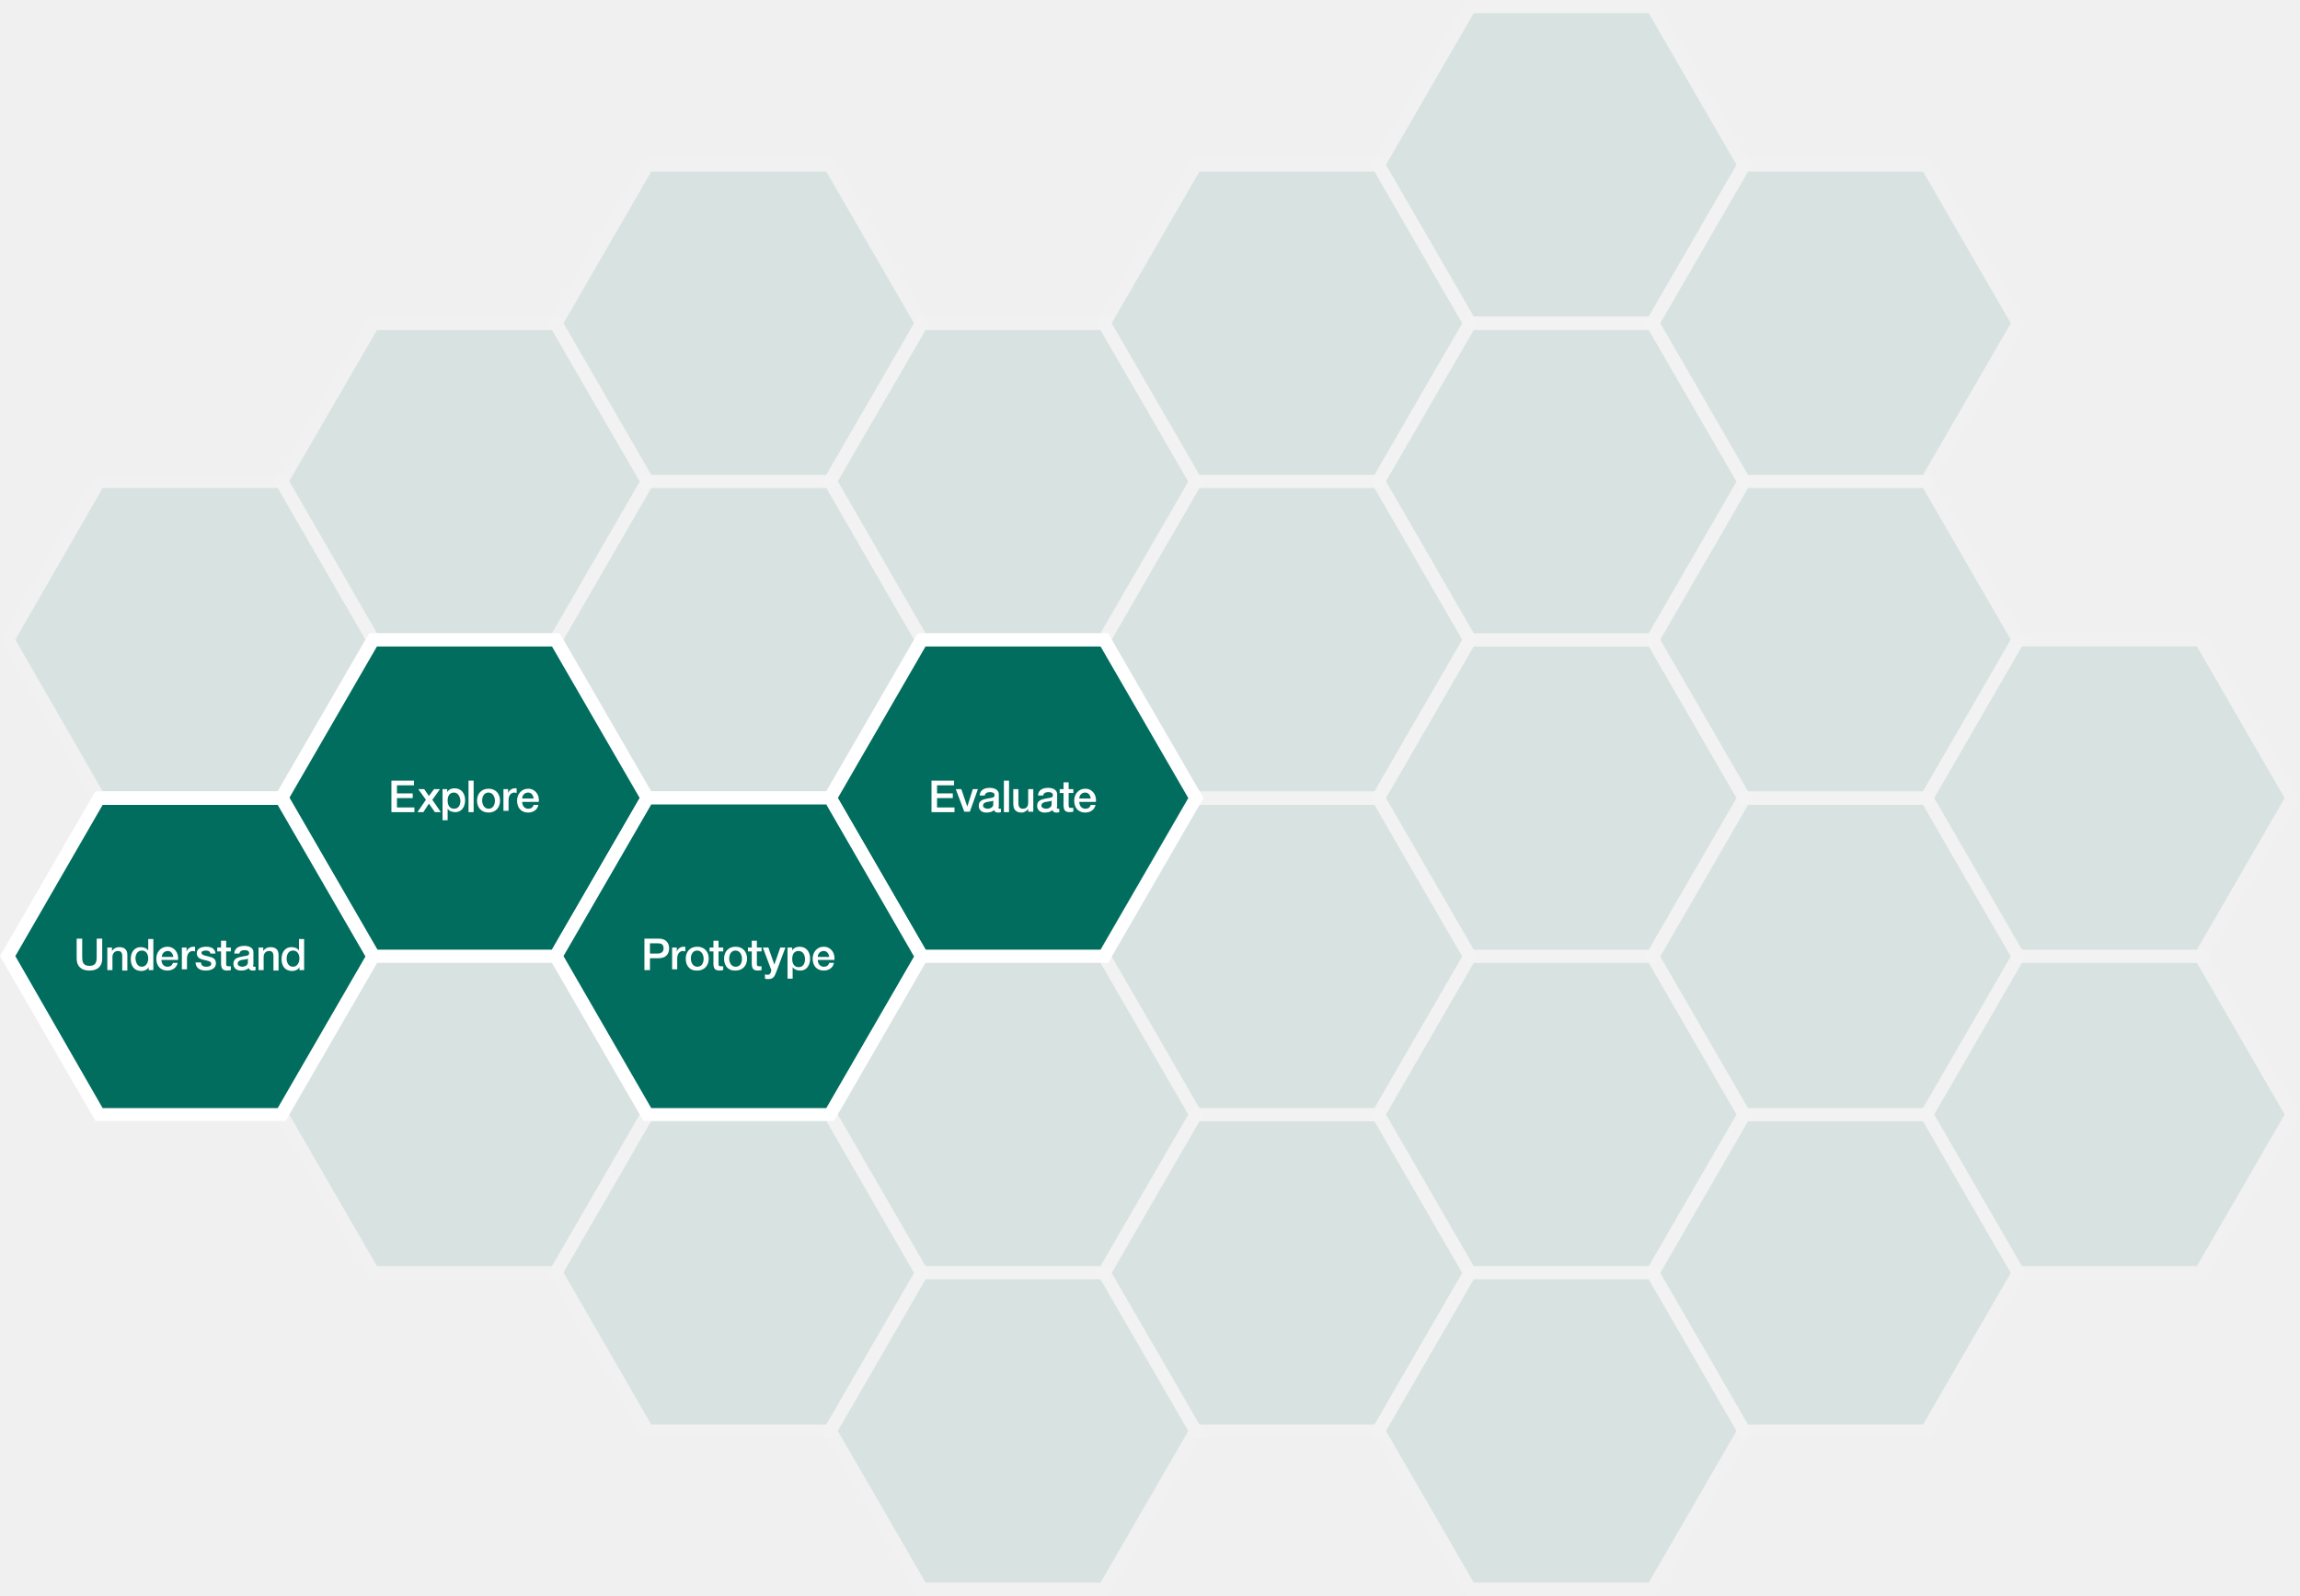
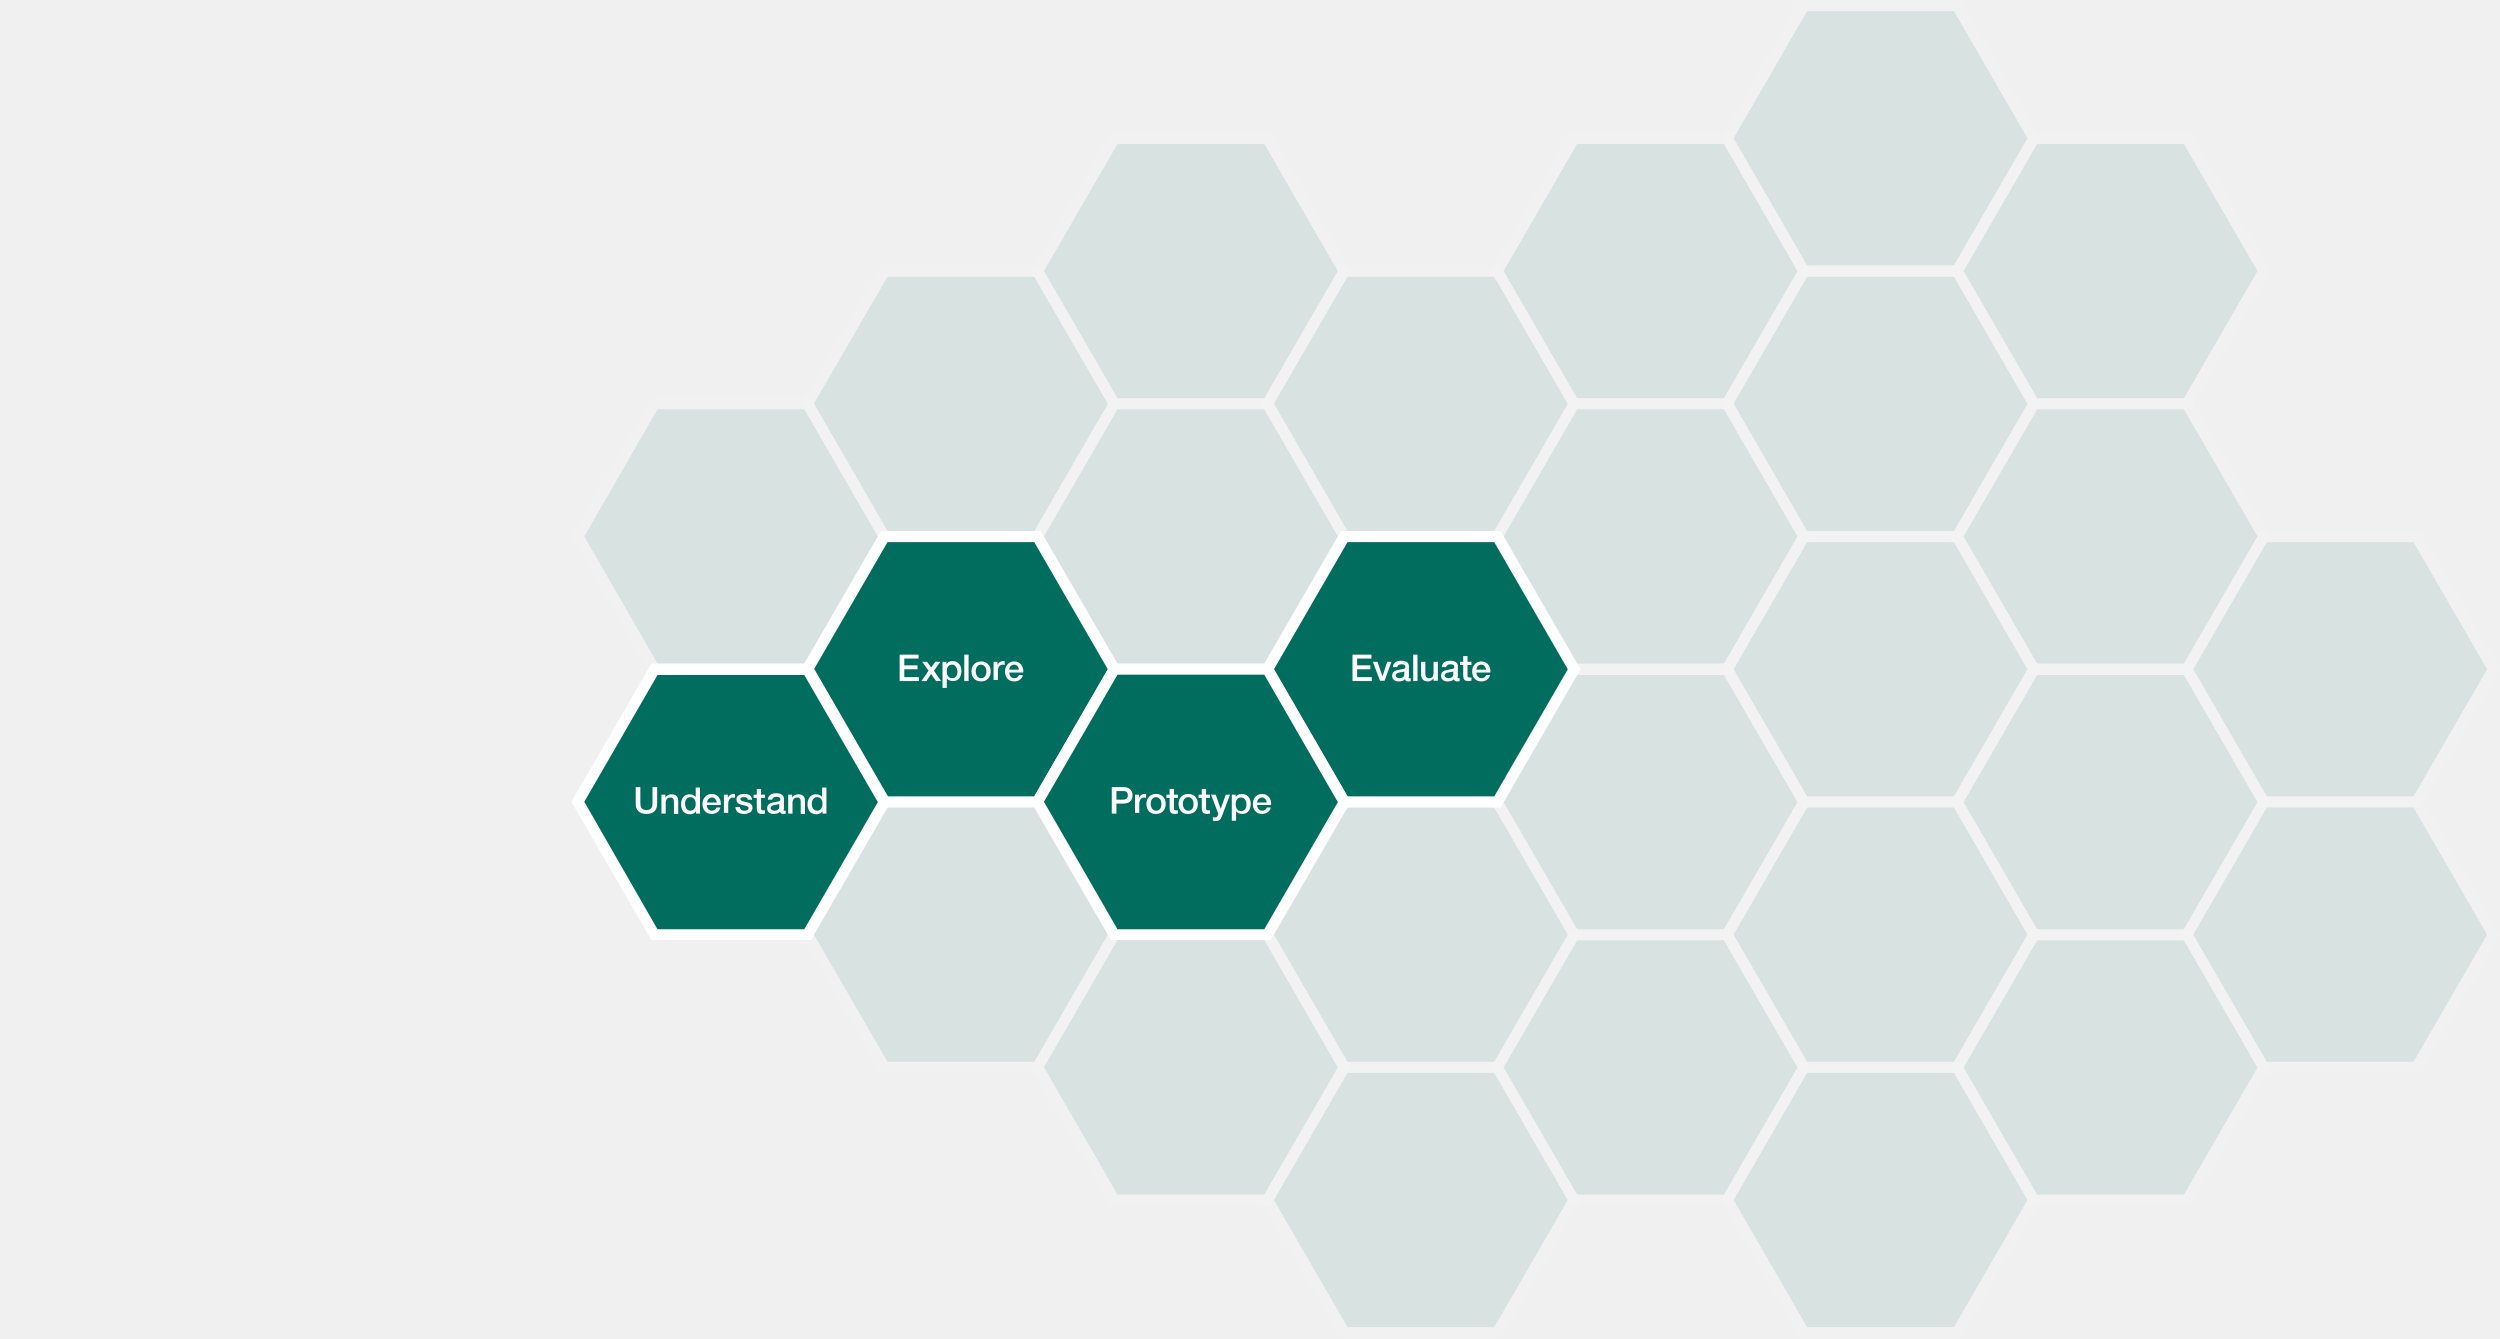
- <svg xmlns="http://www.w3.org/2000/svg" version="1.1" id="Layer_1" x="0px" y="0px" width="540px" height="374.7px" viewBox="0 0 540 374.7" enable-background="new 0 0 540 374.7" xml:space="preserve">
+ <svg xmlns="http://www.w3.org/2000/svg" version="1.1" id="Layer_1" x="0px" y="0px" width="700px" height="374.7px" enable-background="new 0 0 540 374.7" xml:space="preserve">
  <g>
    <g opacity="0.1">
      <polygon fill="#006D5E" points="87.6,150.2 66.2,113 87.6,75.9 130.5,75.9 152,113 130.5,150.2   " />
      <path fill="#FFFFFF" d="M131.4,151.8H86.7L64.4,113l22.4-38.7h44.7l22.4,38.7L131.4,151.8z M88.5,148.7h41.1l20.6-35.6l-20.6-35.6    H88.5L67.9,113L88.5,148.7z" />
    </g>
    <g opacity="0.1">
      <polygon fill="#006D5E" points="23.2,187.4 1.8,150.2 23.2,113 66.2,113 87.6,150.2 66.2,187.4   " />
      <path fill="#FFFFFF" d="M67.1,188.9H22.4L0,150.2l22.4-38.7h44.7l22.4,38.7L67.1,188.9z M24.1,185.8h41.1l20.6-35.6l-20.6-35.6    H24.1L3.6,150.2L24.1,185.8z" />
    </g>
    <g>
      <polygon fill="#006D5E" points="87.6,224.5 66.2,187.4 87.6,150.2 130.5,150.2 152,187.4 130.5,224.5   " />
      <path fill="#FFFFFF" d="M131.4,226.1H86.7l-22.4-38.7l22.4-38.7h44.7l22.4,38.7L131.4,226.1z M88.5,223h41.1l20.6-35.6l-20.6-35.6    H88.5l-20.6,35.6L88.5,223z" />
    </g>
    <g opacity="0.1">
      <polygon fill="#006D5E" points="152,113 130.5,75.9 152,38.7 194.9,38.7 216.4,75.9 194.9,113   " />
      <path fill="#FFFFFF" d="M195.8,114.6h-44.7l-22.4-38.7l22.4-38.7h44.7l22.4,38.7L195.8,114.6z M152.9,111.5H194l20.6-35.6    L194,40.3h-41.1l-20.6,35.6L152.9,111.5z" />
    </g>
    <g opacity="0.1">
      <polygon fill="#006D5E" points="152,187.4 130.5,150.2 152,113 194.9,113 216.4,150.2 194.9,187.4   " />
      <path fill="#FFFFFF" d="M195.8,188.9h-44.7l-22.4-38.7l22.4-38.7h44.7l22.4,38.7L195.8,188.9z M152.9,185.8H194l20.6-35.6    L194,114.6h-41.1l-20.6,35.6L152.9,185.8z" />
    </g>
    <g opacity="0.1">
      <polygon fill="#006D5E" points="216.4,150.2 194.9,113 216.4,75.9 259.3,75.9 280.7,113 259.3,150.2   " />
      <path fill="#FFFFFF" d="M260.2,151.8h-44.7L193.1,113l22.4-38.7h44.7l22.4,38.7L260.2,151.8z M217.3,148.7h41.1l20.6-35.6    l-20.6-35.6h-41.1L196.7,113L217.3,148.7z" />
    </g>
    <g>
      <polygon fill="#006D5E" points="216.4,224.5 194.9,187.4 216.4,150.2 259.3,150.2 280.7,187.4 259.3,224.5   " />
      <path fill="#FFFFFF" d="M260.2,226.1h-44.7l-22.4-38.7l22.4-38.7h44.7l22.4,38.7L260.2,226.1z M217.3,223h41.1l20.6-35.6    l-20.6-35.6h-41.1l-20.6,35.6L217.3,223z" />
    </g>
    <g opacity="0.1">
      <polygon fill="#006D5E" points="280.7,113 259.3,75.9 280.7,38.7 323.6,38.7 345.1,75.9 323.6,113   " />
      <path fill="#FFFFFF" d="M324.5,114.6h-44.7l-22.4-38.7l22.4-38.7h44.7l22.4,38.7L324.5,114.6z M281.6,111.5h41.1l20.6-35.6    l-20.6-35.6h-41.1l-20.6,35.6L281.6,111.5z" />
    </g>
    <g opacity="0.1">
      <polygon fill="#006D5E" points="280.7,187.4 259.3,150.2 280.7,113 323.6,113 345.1,150.2 323.6,187.4   " />
      <path fill="#FFFFFF" d="M324.5,188.9h-44.7l-22.4-38.7l22.4-38.7h44.7l22.4,38.7L324.5,188.9z M281.6,185.8h41.1l20.6-35.6    l-20.6-35.6h-41.1l-20.6,35.6L281.6,185.8z" />
    </g>
    <g opacity="0.1">
      <polygon fill="#006D5E" points="345.1,75.9 323.6,38.7 345.1,1.5 388,1.5 409.5,38.7 388,75.9   " />
      <path fill="#FFFFFF" d="M388.9,77.4h-44.7l-22.4-38.7L344.2,0h44.7l22.4,38.7L388.9,77.4z M346,74.3h41.1l20.6-35.6L387.1,3.1H346    l-20.6,35.6L346,74.3z" />
    </g>
    <g opacity="0.1">
      <polygon fill="#006D5E" points="345.1,150.2 323.6,113 345.1,75.9 388,75.9 409.5,113 388,150.2   " />
      <path fill="#FFFFFF" d="M388.9,151.8h-44.7L321.9,113l22.4-38.7h44.7l22.4,38.7L388.9,151.8z M346,148.7h41.1l20.6-35.6    l-20.6-35.6H346L325.4,113L346,148.7z" />
    </g>
    <g opacity="0.1">
      <polygon fill="#006D5E" points="345.1,224.5 323.6,187.4 345.1,150.2 388,150.2 409.5,187.4 388,224.5   " />
      <path fill="#FFFFFF" d="M388.9,226.1h-44.7l-22.4-38.7l22.4-38.7h44.7l22.4,38.7L388.9,226.1z M346,223h41.1l20.6-35.6l-20.6-35.6    H346l-20.6,35.6L346,223z" />
    </g>
    <g>
      <polygon fill="#006D5E" points="23.2,261.7 1.8,224.5 23.2,187.4 66.2,187.4 87.6,224.5 66.2,261.7   " />
      <path fill="#FFFFFF" d="M67.1,263.2H22.4L0,224.5l22.4-38.7h44.7l22.4,38.7L67.1,263.2z M24.1,260.2h41.1l20.6-35.6l-20.6-35.6    H24.1L3.6,224.5L24.1,260.2z" />
    </g>
    <g opacity="0.1">
      <polygon fill="#006D5E" points="87.6,298.9 66.2,261.7 87.6,224.5 130.5,224.5 152,261.7 130.5,298.9   " />
      <path fill="#FFFFFF" d="M131.4,300.4H86.7l-22.4-38.7L86.7,223h44.7l22.4,38.7L131.4,300.4z M88.5,297.3h41.1l20.6-35.6    l-20.6-35.6H88.5l-20.6,35.6L88.5,297.3z" />
    </g>
    <g opacity="0.1">
      <polygon fill="#006D5E" points="152,336 130.5,298.9 152,261.7 194.9,261.7 216.4,298.9 194.9,336   " />
      <path fill="#FFFFFF" d="M195.8,337.6h-44.7l-22.4-38.7l22.4-38.7h44.7l22.4,38.7L195.8,337.6z M152.9,334.5H194l20.6-35.6    L194,263.2h-41.1l-20.6,35.6L152.9,334.5z" />
    </g>
    <g>
      <polygon fill="#006D5E" points="152,261.7 130.5,224.5 152,187.4 194.9,187.4 216.4,224.5 194.9,261.7   " />
      <path fill="#FFFFFF" d="M195.8,263.2h-44.7l-22.4-38.7l22.4-38.7h44.7l22.4,38.7L195.8,263.2z M152.9,260.2H194l20.6-35.6    L194,188.9h-41.1l-20.6,35.6L152.9,260.2z" />
    </g>
    <g opacity="0.1">
      <polygon fill="#006D5E" points="216.4,373.2 194.9,336 216.4,298.9 259.3,298.9 280.7,336 259.3,373.2   " />
      <path fill="#FFFFFF" d="M260.2,374.7h-44.7L193.1,336l22.4-38.7h44.7l22.4,38.7L260.2,374.7z M217.3,371.6h41.1l20.6-35.6    l-20.6-35.6h-41.1L196.7,336L217.3,371.6z" />
    </g>
    <g opacity="0.1">
      <polygon fill="#006D5E" points="216.4,298.9 194.9,261.7 216.4,224.5 259.3,224.5 280.7,261.7 259.3,298.9   " />
      <path fill="#FFFFFF" d="M260.2,300.4h-44.7l-22.4-38.7l22.4-38.7h44.7l22.4,38.7L260.2,300.4z M217.3,297.3h41.1l20.6-35.6    l-20.6-35.6h-41.1l-20.6,35.6L217.3,297.3z" />
    </g>
    <g opacity="0.1">
      <polygon fill="#006D5E" points="280.7,336 259.3,298.9 280.7,261.7 323.6,261.7 345.1,298.9 323.6,336   " />
      <path fill="#FFFFFF" d="M324.5,337.6h-44.7l-22.4-38.7l22.4-38.7h44.7l22.4,38.7L324.5,337.6z M281.6,334.5h41.1l20.6-35.6    l-20.6-35.6h-41.1l-20.6,35.6L281.6,334.5z" />
    </g>
    <g opacity="0.1">
      <polygon fill="#006D5E" points="280.7,261.7 259.3,224.5 280.7,187.4 323.6,187.4 345.1,224.5 323.6,261.7   " />
      <path fill="#FFFFFF" d="M324.5,263.2h-44.7l-22.4-38.7l22.4-38.7h44.7l22.4,38.7L324.5,263.2z M281.6,260.2h41.1l20.6-35.6    l-20.6-35.6h-41.1l-20.6,35.6L281.6,260.2z" />
    </g>
    <g opacity="0.1">
      <polygon fill="#006D5E" points="345.1,373.2 323.6,336 345.1,298.9 388,298.9 409.5,336 388,373.2   " />
      <path fill="#FFFFFF" d="M388.9,374.7h-44.7L321.9,336l22.4-38.7h44.7l22.4,38.7L388.9,374.7z M346,371.6h41.1l20.6-35.6    l-20.6-35.6H346L325.4,336L346,371.6z" />
    </g>
    <g opacity="0.1">
      <polygon fill="#006D5E" points="345.1,298.9 323.6,261.7 345.1,224.5 388,224.5 409.5,261.7 388,298.9   " />
      <path fill="#FFFFFF" d="M388.9,300.4h-44.7l-22.4-38.7l22.4-38.7h44.7l22.4,38.7L388.9,300.4z M346,297.3h41.1l20.6-35.6    l-20.6-35.6H346l-20.6,35.6L346,297.3z" />
    </g>
    <g opacity="0.1">
      <polygon fill="#006D5E" points="409.5,113 388,75.9 409.5,38.7 452.4,38.7 473.8,75.9 452.4,113   " />
      <path fill="#FFFFFF" d="M453.3,114.6h-44.7l-22.4-38.7l22.4-38.7h44.7l22.4,38.7L453.3,114.6z M410.4,111.5h41.1l20.6-35.6    l-20.6-35.6h-41.1l-20.6,35.6L410.4,111.5z" />
    </g>
    <g opacity="0.1">
      <polygon fill="#006D5E" points="409.5,187.4 388,150.2 409.5,113 452.4,113 473.8,150.2 452.4,187.4   " />
      <path fill="#FFFFFF" d="M453.3,188.9h-44.7l-22.4-38.7l22.4-38.7h44.7l22.4,38.7L453.3,188.9z M410.4,185.8h41.1l20.6-35.6    l-20.6-35.6h-41.1l-20.6,35.6L410.4,185.8z" />
    </g>
    <g opacity="0.1">
      <polygon fill="#006D5E" points="473.8,224.5 452.4,187.4 473.8,150.2 516.8,150.2 538.2,187.4 516.8,224.5   " />
      <path fill="#FFFFFF" d="M517.6,226.1h-44.7l-22.4-38.7l22.4-38.7h44.7l22.4,38.7L517.6,226.1z M474.7,223h41.1l20.6-35.6    l-20.6-35.6h-41.1l-20.6,35.6L474.7,223z" />
    </g>
    <g opacity="0.1">
      <polygon fill="#006D5E" points="409.5,336 388,298.9 409.5,261.7 452.4,261.7 473.8,298.9 452.4,336   " />
      <path fill="#FFFFFF" d="M453.3,337.6h-44.7l-22.4-38.7l22.4-38.7h44.7l22.4,38.7L453.3,337.6z M410.4,334.5h41.1l20.6-35.6    l-20.6-35.6h-41.1l-20.6,35.6L410.4,334.5z" />
    </g>
    <g opacity="0.1">
      <polygon fill="#006D5E" points="409.5,261.7 388,224.5 409.5,187.4 452.4,187.4 473.8,224.5 452.4,261.7   " />
      <path fill="#FFFFFF" d="M453.3,263.2h-44.7l-22.4-38.7l22.4-38.7h44.7l22.4,38.7L453.3,263.2z M410.4,260.2h41.1l20.6-35.6    l-20.6-35.6h-41.1l-20.6,35.6L410.4,260.2z" />
    </g>
    <g opacity="0.1">
      <polygon fill="#006D5E" points="473.8,298.9 452.4,261.7 473.8,224.5 516.8,224.5 538.2,261.7 516.8,298.9   " />
      <path fill="#FFFFFF" d="M517.6,300.4h-44.7l-22.4-38.7l22.4-38.7h44.7l22.4,38.7L517.6,300.4z M474.7,297.3h41.1l20.6-35.6    l-20.6-35.6h-41.1l-20.6,35.6L474.7,297.3z" />
    </g>
    <g>
      <path fill="#FFFFFF" d="M18,220.4h1.3v4.3c0,1,0.1,2.1,1.7,2.1s1.7-1.1,1.7-2.1v-4.3h1.3v4.7c0,1.9-1.2,2.8-3,2.8    c-1.8,0-3-0.9-3-2.8V220.4z" />
      <path fill="#FFFFFF" d="M25.2,222.5h1.1v0.8l0,0c0.4-0.6,1-0.9,1.7-0.9c1.2,0,1.9,0.6,1.9,1.8v3.7h-1.2v-3.4c0-0.8-0.3-1.2-1-1.2    c-0.8,0-1.3,0.6-1.3,1.4v3.1h-1.2V222.5z" />
      <path fill="#FFFFFF" d="M36,227.8h-1.1v-0.7h0c-0.3,0.6-1,0.9-1.7,0.9c-1.7,0-2.5-1.2-2.5-2.8c0-1.9,1.1-2.8,2.3-2.8    c0.7,0,1.4,0.2,1.8,0.8h0v-2.7H36V227.8z M33.3,227c1,0,1.5-1,1.5-1.9c0-1.2-0.6-1.9-1.5-1.9c-1.1,0-1.5,1-1.5,1.9    C31.9,226.1,32.3,227,33.3,227z" />
      <path fill="#FFFFFF" d="M37.9,225.4c0,0.8,0.5,1.6,1.4,1.6c0.7,0,1.1-0.3,1.3-0.9h1.1c-0.2,1.2-1.3,1.8-2.4,1.8    c-1.7,0-2.6-1.2-2.6-2.8c0-1.5,1-2.8,2.6-2.8c1.7,0,2.7,1.5,2.5,3.1H37.9z M40.7,224.7c-0.1-0.7-0.5-1.4-1.3-1.4    c-0.8,0-1.4,0.6-1.4,1.4H40.7z" />
      <path fill="#FFFFFF" d="M42.7,222.5h1.1v1h0c0.1-0.6,0.8-1.2,1.6-1.2c0.3,0,0.3,0,0.4,0v1.1c-0.2,0-0.3-0.1-0.5-0.1    c-0.8,0-1.4,0.6-1.4,1.8v2.5h-1.2V222.5z" />
      <path fill="#FFFFFF" d="M47.2,226.1c0.1,0.7,0.6,0.9,1.2,0.9c0.5,0,1.2-0.1,1.2-0.7c0-0.6-0.9-0.7-1.7-0.9    c-0.9-0.2-1.7-0.5-1.7-1.6c0-1.2,1.3-1.5,2.2-1.5c1.1,0,2.1,0.4,2.2,1.6h-1.2c-0.1-0.6-0.6-0.7-1.1-0.7c-0.3,0-1,0.1-1,0.5    c0,0.6,0.9,0.7,1.7,0.9c0.9,0.2,1.7,0.5,1.7,1.6c0,1.3-1.3,1.7-2.4,1.7c-1.4,0-2.3-0.6-2.4-1.9H47.2z" />
      <path fill="#FFFFFF" d="M51,222.5h0.9v-1.6h1.2v1.6h1.1v0.9h-1.1v2.8c0,0.5,0,0.7,0.6,0.7c0.2,0,0.3,0,0.5,0v0.9    c-0.3,0-0.5,0.1-0.8,0.1c-1.2,0-1.4-0.5-1.5-1.4v-3.1H51V222.5z" />
      <path fill="#FFFFFF" d="M59.4,226.6c0,0.3,0.1,0.4,0.3,0.4h0.1c0.1,0,0.1,0,0.2,0v0.8c-0.2,0.1-0.5,0.1-0.7,0.1    c-0.5,0-0.8-0.2-0.9-0.6c-0.5,0.5-1.2,0.6-1.8,0.6c-1,0-1.8-0.5-1.8-1.6c0-1.3,1.1-1.5,2.1-1.7c0.9-0.2,1.6-0.1,1.6-0.8    c0-0.6-0.6-0.7-1.1-0.7c-0.7,0-1.1,0.3-1.2,0.8h-1.2c0.1-1.4,1.2-1.8,2.4-1.8c1,0,2.1,0.4,2.1,1.5V226.6z M58.2,225.1    c-0.4,0.2-0.9,0.2-1.4,0.3c-0.5,0.1-1,0.3-1,0.9c0,0.5,0.7,0.7,1.1,0.7c0.5,0,1.3-0.3,1.3-1V225.1z" />
      <path fill="#FFFFFF" d="M60.7,222.5h1.1v0.8l0,0c0.4-0.6,1-0.9,1.7-0.9c1.2,0,1.9,0.6,1.9,1.8v3.7h-1.2v-3.4c0-0.8-0.3-1.2-1-1.2    c-0.8,0-1.3,0.6-1.3,1.4v3.1h-1.2V222.5z" />
      <path fill="#FFFFFF" d="M71.4,227.8h-1.1v-0.7h0c-0.3,0.6-1,0.9-1.7,0.9c-1.7,0-2.5-1.2-2.5-2.8c0-1.9,1.1-2.8,2.3-2.8    c0.7,0,1.4,0.2,1.8,0.8h0v-2.7h1.2V227.8z M68.8,227c1,0,1.5-1,1.5-1.9c0-1.2-0.6-1.9-1.5-1.9c-1.1,0-1.5,1-1.5,1.9    C67.3,226.1,67.8,227,68.8,227z" />
    </g>
    <g>
      <path fill="#FFFFFF" d="M91.9,183.3h5.3v1.1h-4v1.9h3.7v1.1h-3.7v2.2h4.1v1.1h-5.4V183.3z" />
      <path fill="#FFFFFF" d="M100,187.8l-1.8-2.5h1.4l1.1,1.6l1.2-1.6h1.4l-1.8,2.5l2,2.9h-1.4l-1.4-2l-1.3,2H98L100,187.8z" />
      <path fill="#FFFFFF" d="M103.9,185.3h1.1v0.7h0c0.3-0.6,1-0.9,1.7-0.9c1.7,0,2.5,1.3,2.5,2.8c0,1.4-0.7,2.8-2.3,2.8    c-0.7,0-1.4-0.2-1.8-0.8h0v2.7h-1.2V185.3z M106.6,186.1c-1,0-1.5,0.7-1.5,1.9c0,1.1,0.5,1.9,1.5,1.9c1.1,0,1.5-0.9,1.5-1.9    C108,187,107.5,186.1,106.6,186.1z" />
      <path fill="#FFFFFF" d="M110,183.3h1.2v7.4H110V183.3z" />
      <path fill="#FFFFFF" d="M112,188c0-1.6,1-2.8,2.7-2.8c1.7,0,2.7,1.2,2.7,2.8c0,1.6-1,2.8-2.7,2.8C113,190.8,112,189.6,112,188z     M116.2,188c0-0.9-0.5-1.9-1.5-1.9c-1.1,0-1.5,1-1.5,1.9c0,0.9,0.5,1.9,1.5,1.9C115.8,189.9,116.2,188.9,116.2,188z" />
      <path fill="#FFFFFF" d="M118.2,185.3h1.1v1h0c0.1-0.6,0.8-1.2,1.6-1.2c0.3,0,0.3,0,0.4,0v1.1c-0.2,0-0.3-0.1-0.5-0.1    c-0.8,0-1.4,0.6-1.4,1.8v2.5h-1.2V185.3z" />
      <path fill="#FFFFFF" d="M122.6,188.3c0,0.8,0.5,1.6,1.4,1.6c0.7,0,1.1-0.3,1.3-0.9h1.1c-0.2,1.2-1.3,1.8-2.4,1.8    c-1.7,0-2.6-1.2-2.6-2.8c0-1.5,1-2.8,2.6-2.8c1.7,0,2.7,1.5,2.5,3.1H122.6z M125.3,187.5c-0.1-0.7-0.5-1.4-1.3-1.4    c-0.8,0-1.4,0.6-1.4,1.4H125.3z" />
    </g>
    <g>
      <path fill="#FFFFFF" d="M151.3,220.4h3.3c2.1,0,2.5,1.4,2.5,2.3c0,0.9-0.4,2.3-2.5,2.3h-2v2.8h-1.3V220.4z M152.6,223.9h1.9    c0.6,0,1.3-0.3,1.3-1.2c0-1-0.6-1.2-1.3-1.2h-1.9V223.9z" />
      <path fill="#FFFFFF" d="M157.8,222.5h1.1v1h0c0.1-0.6,0.8-1.2,1.6-1.2c0.3,0,0.3,0,0.4,0v1.1c-0.2,0-0.3-0.1-0.5-0.1    c-0.8,0-1.4,0.6-1.4,1.8v2.5h-1.2V222.5z" />
      <path fill="#FFFFFF" d="M161,225.1c0-1.6,1-2.8,2.7-2.8c1.7,0,2.7,1.2,2.7,2.8c0,1.6-1,2.8-2.7,2.8C162,228,161,226.8,161,225.1z     M165.2,225.1c0-0.9-0.5-1.9-1.5-1.9c-1.1,0-1.5,1-1.5,1.9c0,0.9,0.5,1.9,1.5,1.9C164.8,227,165.2,226.1,165.2,225.1z" />
      <path fill="#FFFFFF" d="M166.6,222.5h0.9v-1.6h1.2v1.6h1.1v0.9h-1.1v2.8c0,0.5,0,0.7,0.6,0.7c0.2,0,0.3,0,0.5,0v0.9    c-0.3,0-0.5,0.1-0.8,0.1c-1.2,0-1.4-0.5-1.5-1.4v-3.1h-0.9V222.5z" />
      <path fill="#FFFFFF" d="M170,225.1c0-1.6,1-2.8,2.7-2.8c1.7,0,2.7,1.2,2.7,2.8c0,1.6-1,2.8-2.7,2.8C171,228,170,226.8,170,225.1z     M174.2,225.1c0-0.9-0.5-1.9-1.5-1.9c-1.1,0-1.5,1-1.5,1.9c0,0.9,0.5,1.9,1.5,1.9C173.8,227,174.2,226.1,174.2,225.1z" />
      <path fill="#FFFFFF" d="M175.6,222.5h0.9v-1.6h1.2v1.6h1.1v0.9h-1.1v2.8c0,0.5,0,0.7,0.6,0.7c0.2,0,0.3,0,0.5,0v0.9    c-0.3,0-0.5,0.1-0.8,0.1c-1.2,0-1.4-0.5-1.5-1.4v-3.1h-0.9V222.5z" />
      <path fill="#FFFFFF" d="M179.1,222.5h1.3l1.4,4h0l1.4-4h1.2l-2.1,5.6c-0.4,1-0.6,1.8-1.9,1.8c-0.3,0-0.5,0-0.8-0.1v-1    c0.2,0,0.4,0.1,0.6,0.1c0.5,0,0.7-0.3,0.8-0.7l0.1-0.4L179.1,222.5z" />
      <path fill="#FFFFFF" d="M184.9,222.5h1.1v0.7h0c0.3-0.6,1-0.9,1.7-0.9c1.7,0,2.5,1.3,2.5,2.8c0,1.4-0.7,2.8-2.3,2.8    c-0.7,0-1.4-0.2-1.8-0.8h0v2.7h-1.2V222.5z M187.5,223.3c-1,0-1.5,0.7-1.5,1.9c0,1.1,0.5,1.9,1.5,1.9c1.1,0,1.5-0.9,1.5-1.9    C189,224.2,188.5,223.3,187.5,223.3z" />
      <path fill="#FFFFFF" d="M192,225.4c0,0.8,0.5,1.6,1.4,1.6c0.7,0,1.1-0.3,1.3-0.9h1.1c-0.2,1.2-1.3,1.8-2.4,1.8    c-1.7,0-2.6-1.2-2.6-2.8c0-1.5,1-2.8,2.6-2.8c1.7,0,2.7,1.5,2.5,3.1H192z M194.7,224.7c-0.1-0.7-0.5-1.4-1.3-1.4    c-0.8,0-1.4,0.6-1.4,1.4H194.7z" />
    </g>
    <g>
      <path fill="#FFFFFF" d="M218.7,183.3h5.3v1.1h-4v1.9h3.7v1.1H220v2.2h4.1v1.1h-5.4V183.3z" />
      <path fill="#FFFFFF" d="M224.4,185.3h1.3l1.4,4.1h0l1.3-4.1h1.2l-1.9,5.3h-1.3L224.4,185.3z" />
      <path fill="#FFFFFF" d="M234.4,189.5c0,0.3,0.1,0.4,0.3,0.4h0.1c0.1,0,0.1,0,0.2,0v0.8c-0.2,0.1-0.5,0.1-0.7,0.1    c-0.5,0-0.8-0.2-0.9-0.6c-0.5,0.5-1.2,0.6-1.8,0.6c-1,0-1.8-0.5-1.8-1.6c0-1.3,1.1-1.5,2.1-1.7c0.9-0.2,1.6-0.1,1.6-0.8    c0-0.6-0.6-0.7-1.1-0.7c-0.7,0-1.1,0.3-1.2,0.8h-1.2c0.1-1.4,1.2-1.8,2.4-1.8c1,0,2.1,0.4,2.1,1.5V189.5z M233.2,188    c-0.4,0.2-0.9,0.2-1.4,0.3c-0.5,0.1-1,0.3-1,0.9c0,0.5,0.7,0.7,1.1,0.7c0.5,0,1.3-0.3,1.3-1V188z" />
      <path fill="#FFFFFF" d="M235.7,183.3h1.2v7.4h-1.2V183.3z" />
      <path fill="#FFFFFF" d="M242.6,190.6h-1.2v-0.7h0c-0.3,0.5-0.9,0.9-1.5,0.9c-1.4,0-2-0.7-2-2.1v-3.4h1.2v3.3c0,0.9,0.4,1.3,1,1.3    c1,0,1.3-0.6,1.3-1.5v-3.1h1.2V190.6z" />
      <path fill="#FFFFFF" d="M248.1,189.5c0,0.3,0.1,0.4,0.3,0.4h0.1c0.1,0,0.1,0,0.2,0v0.8c-0.2,0.1-0.5,0.1-0.7,0.1    c-0.5,0-0.8-0.2-0.9-0.6c-0.5,0.5-1.2,0.6-1.8,0.6c-1,0-1.8-0.5-1.8-1.6c0-1.3,1.1-1.5,2.1-1.7c0.9-0.2,1.6-0.1,1.6-0.8    c0-0.6-0.6-0.7-1.1-0.7c-0.7,0-1.1,0.3-1.2,0.8h-1.2c0.1-1.4,1.2-1.8,2.4-1.8c1,0,2.1,0.4,2.1,1.5V189.5z M246.9,188    c-0.4,0.2-0.9,0.2-1.4,0.3c-0.5,0.1-1,0.3-1,0.9c0,0.5,0.7,0.7,1.1,0.7c0.5,0,1.3-0.3,1.3-1V188z" />
      <path fill="#FFFFFF" d="M248.8,185.3h0.9v-1.6h1.2v1.6h1.1v0.9h-1.1v2.8c0,0.5,0,0.7,0.6,0.7c0.2,0,0.3,0,0.5,0v0.9    c-0.3,0-0.5,0.1-0.8,0.1c-1.2,0-1.4-0.5-1.5-1.4v-3.1h-0.9V185.3z" />
      <path fill="#FFFFFF" d="M253.4,188.3c0,0.8,0.5,1.6,1.4,1.6c0.7,0,1.1-0.3,1.3-0.9h1.1c-0.2,1.2-1.3,1.8-2.4,1.8    c-1.7,0-2.6-1.2-2.6-2.8c0-1.5,1-2.8,2.6-2.8c1.7,0,2.7,1.5,2.5,3.1H253.4z M256.1,187.5c-0.1-0.7-0.5-1.4-1.3-1.4    c-0.8,0-1.4,0.6-1.4,1.4H256.1z" />
    </g>
  </g>
+   <style>
+   
+     svg &gt; g {
+       transform: translateX(160px);
+     }
+   
+   </style>
</svg>
